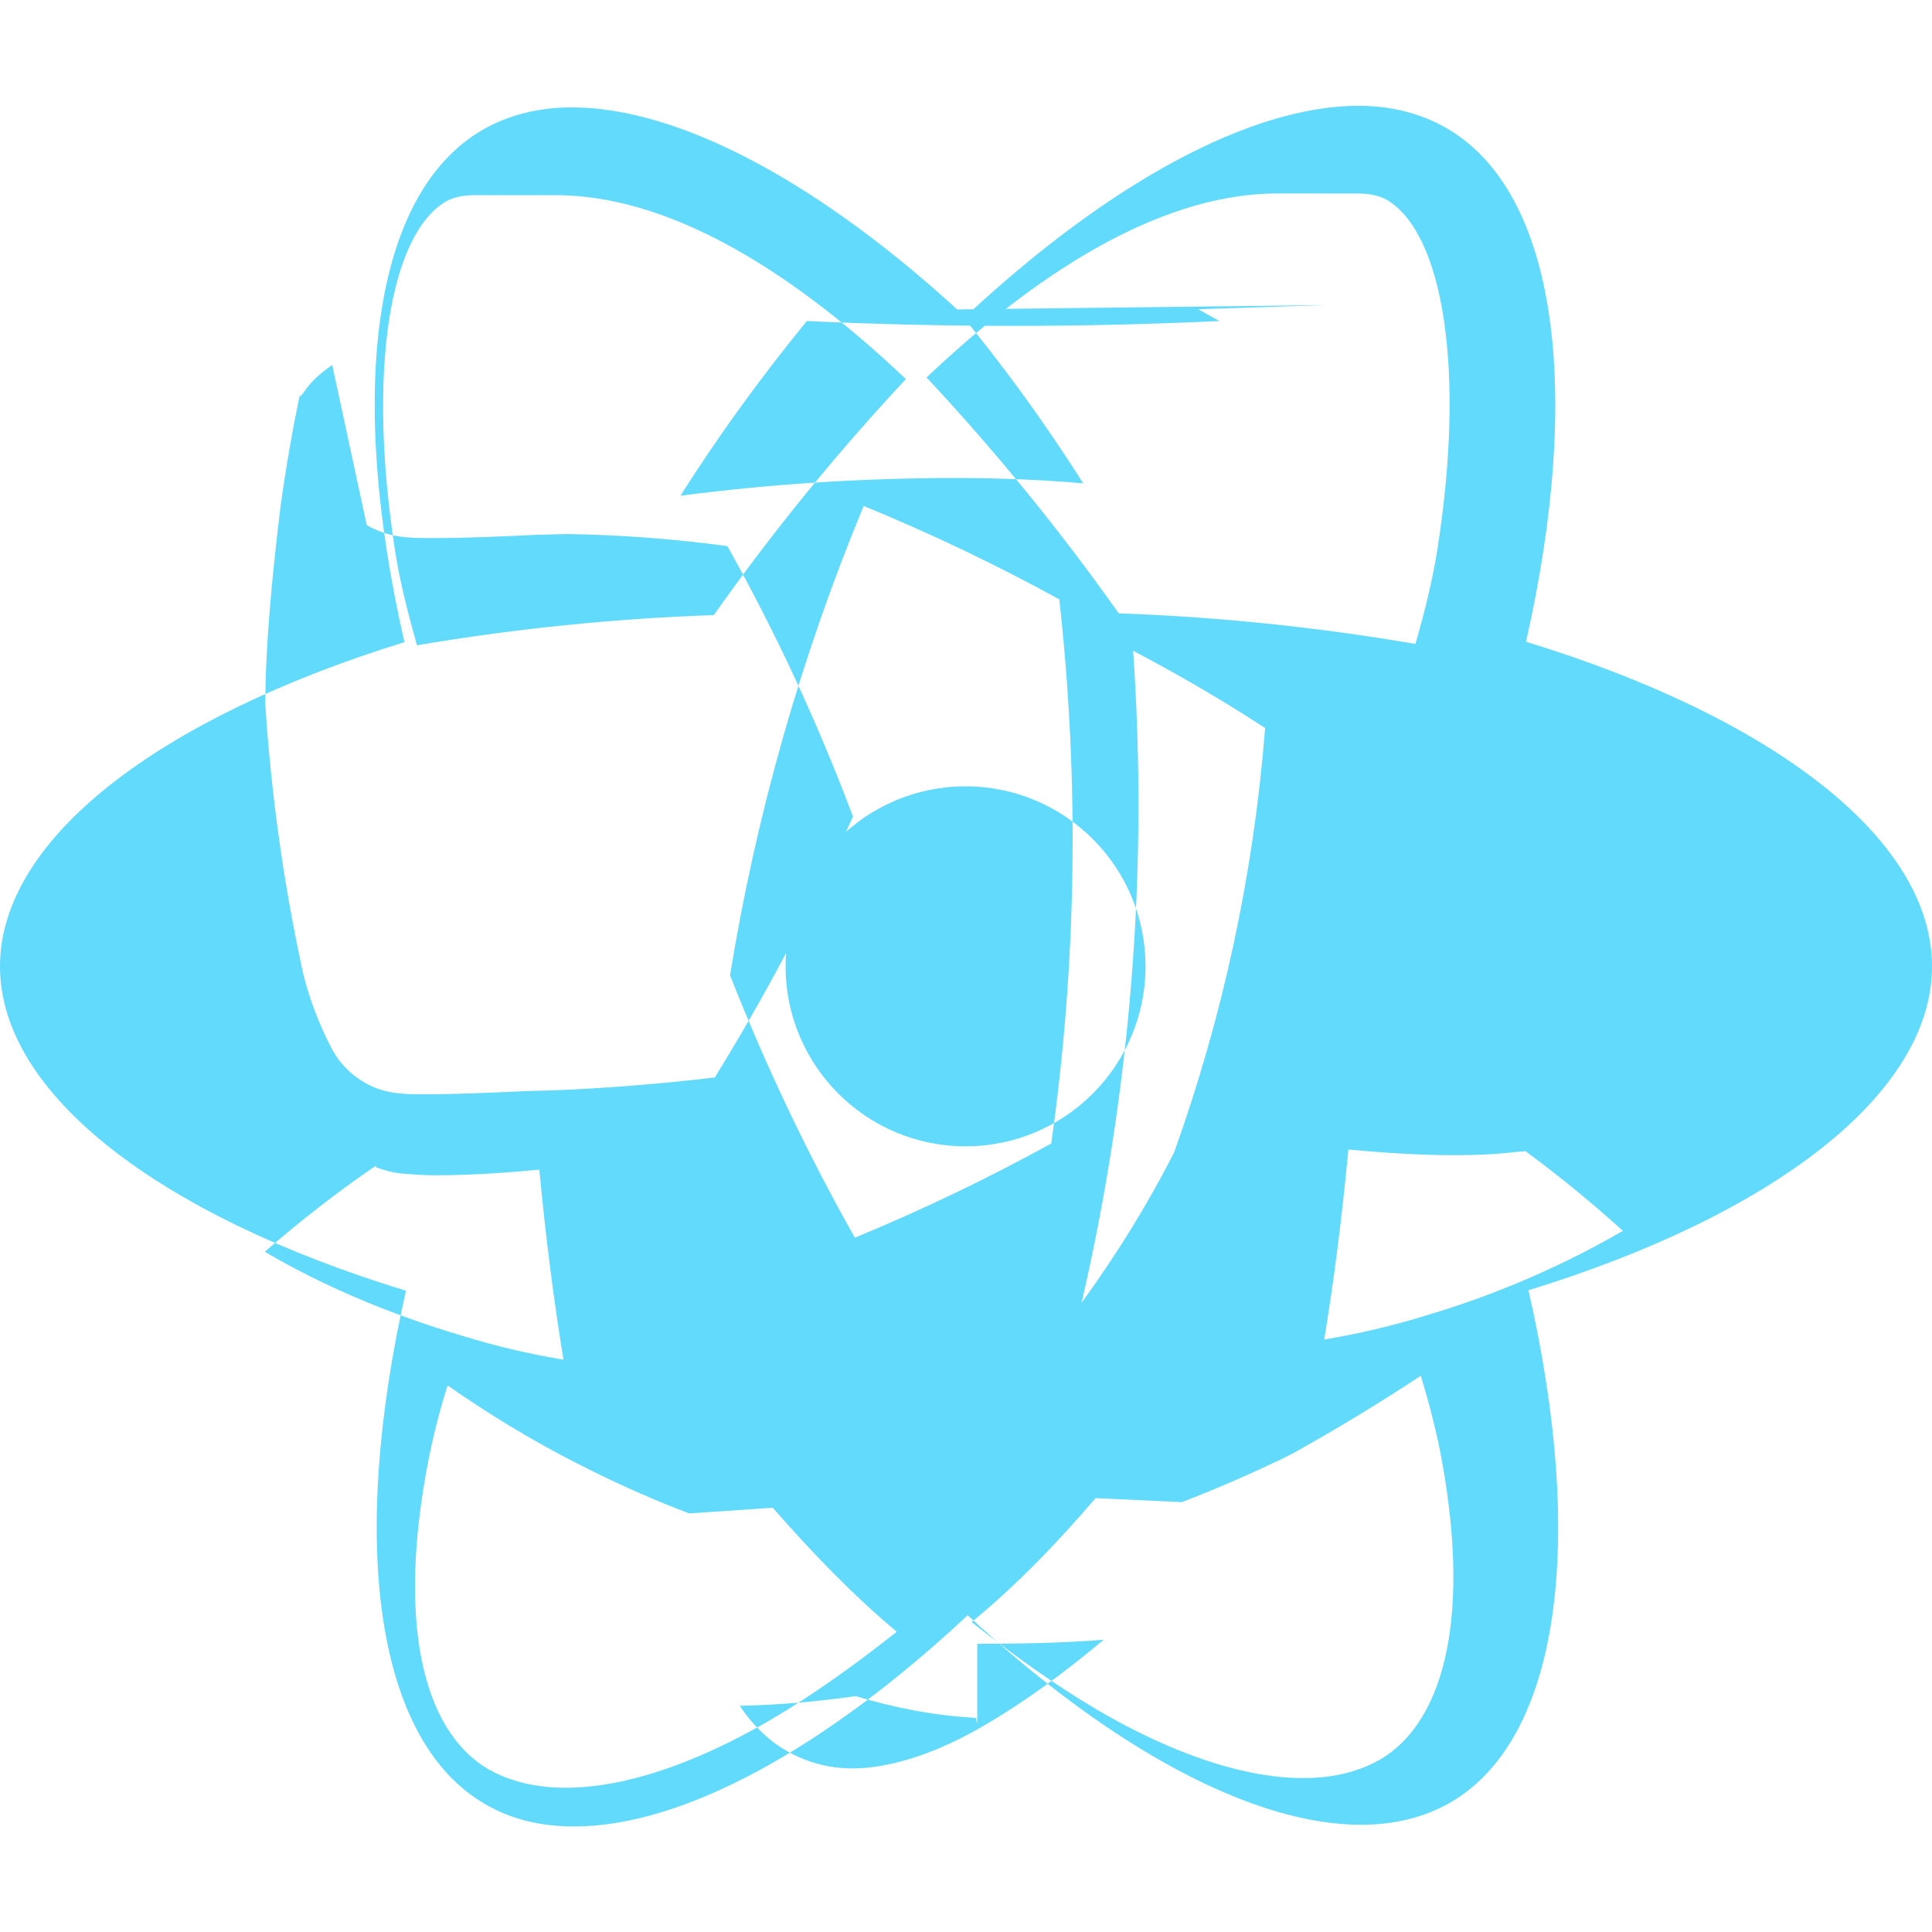
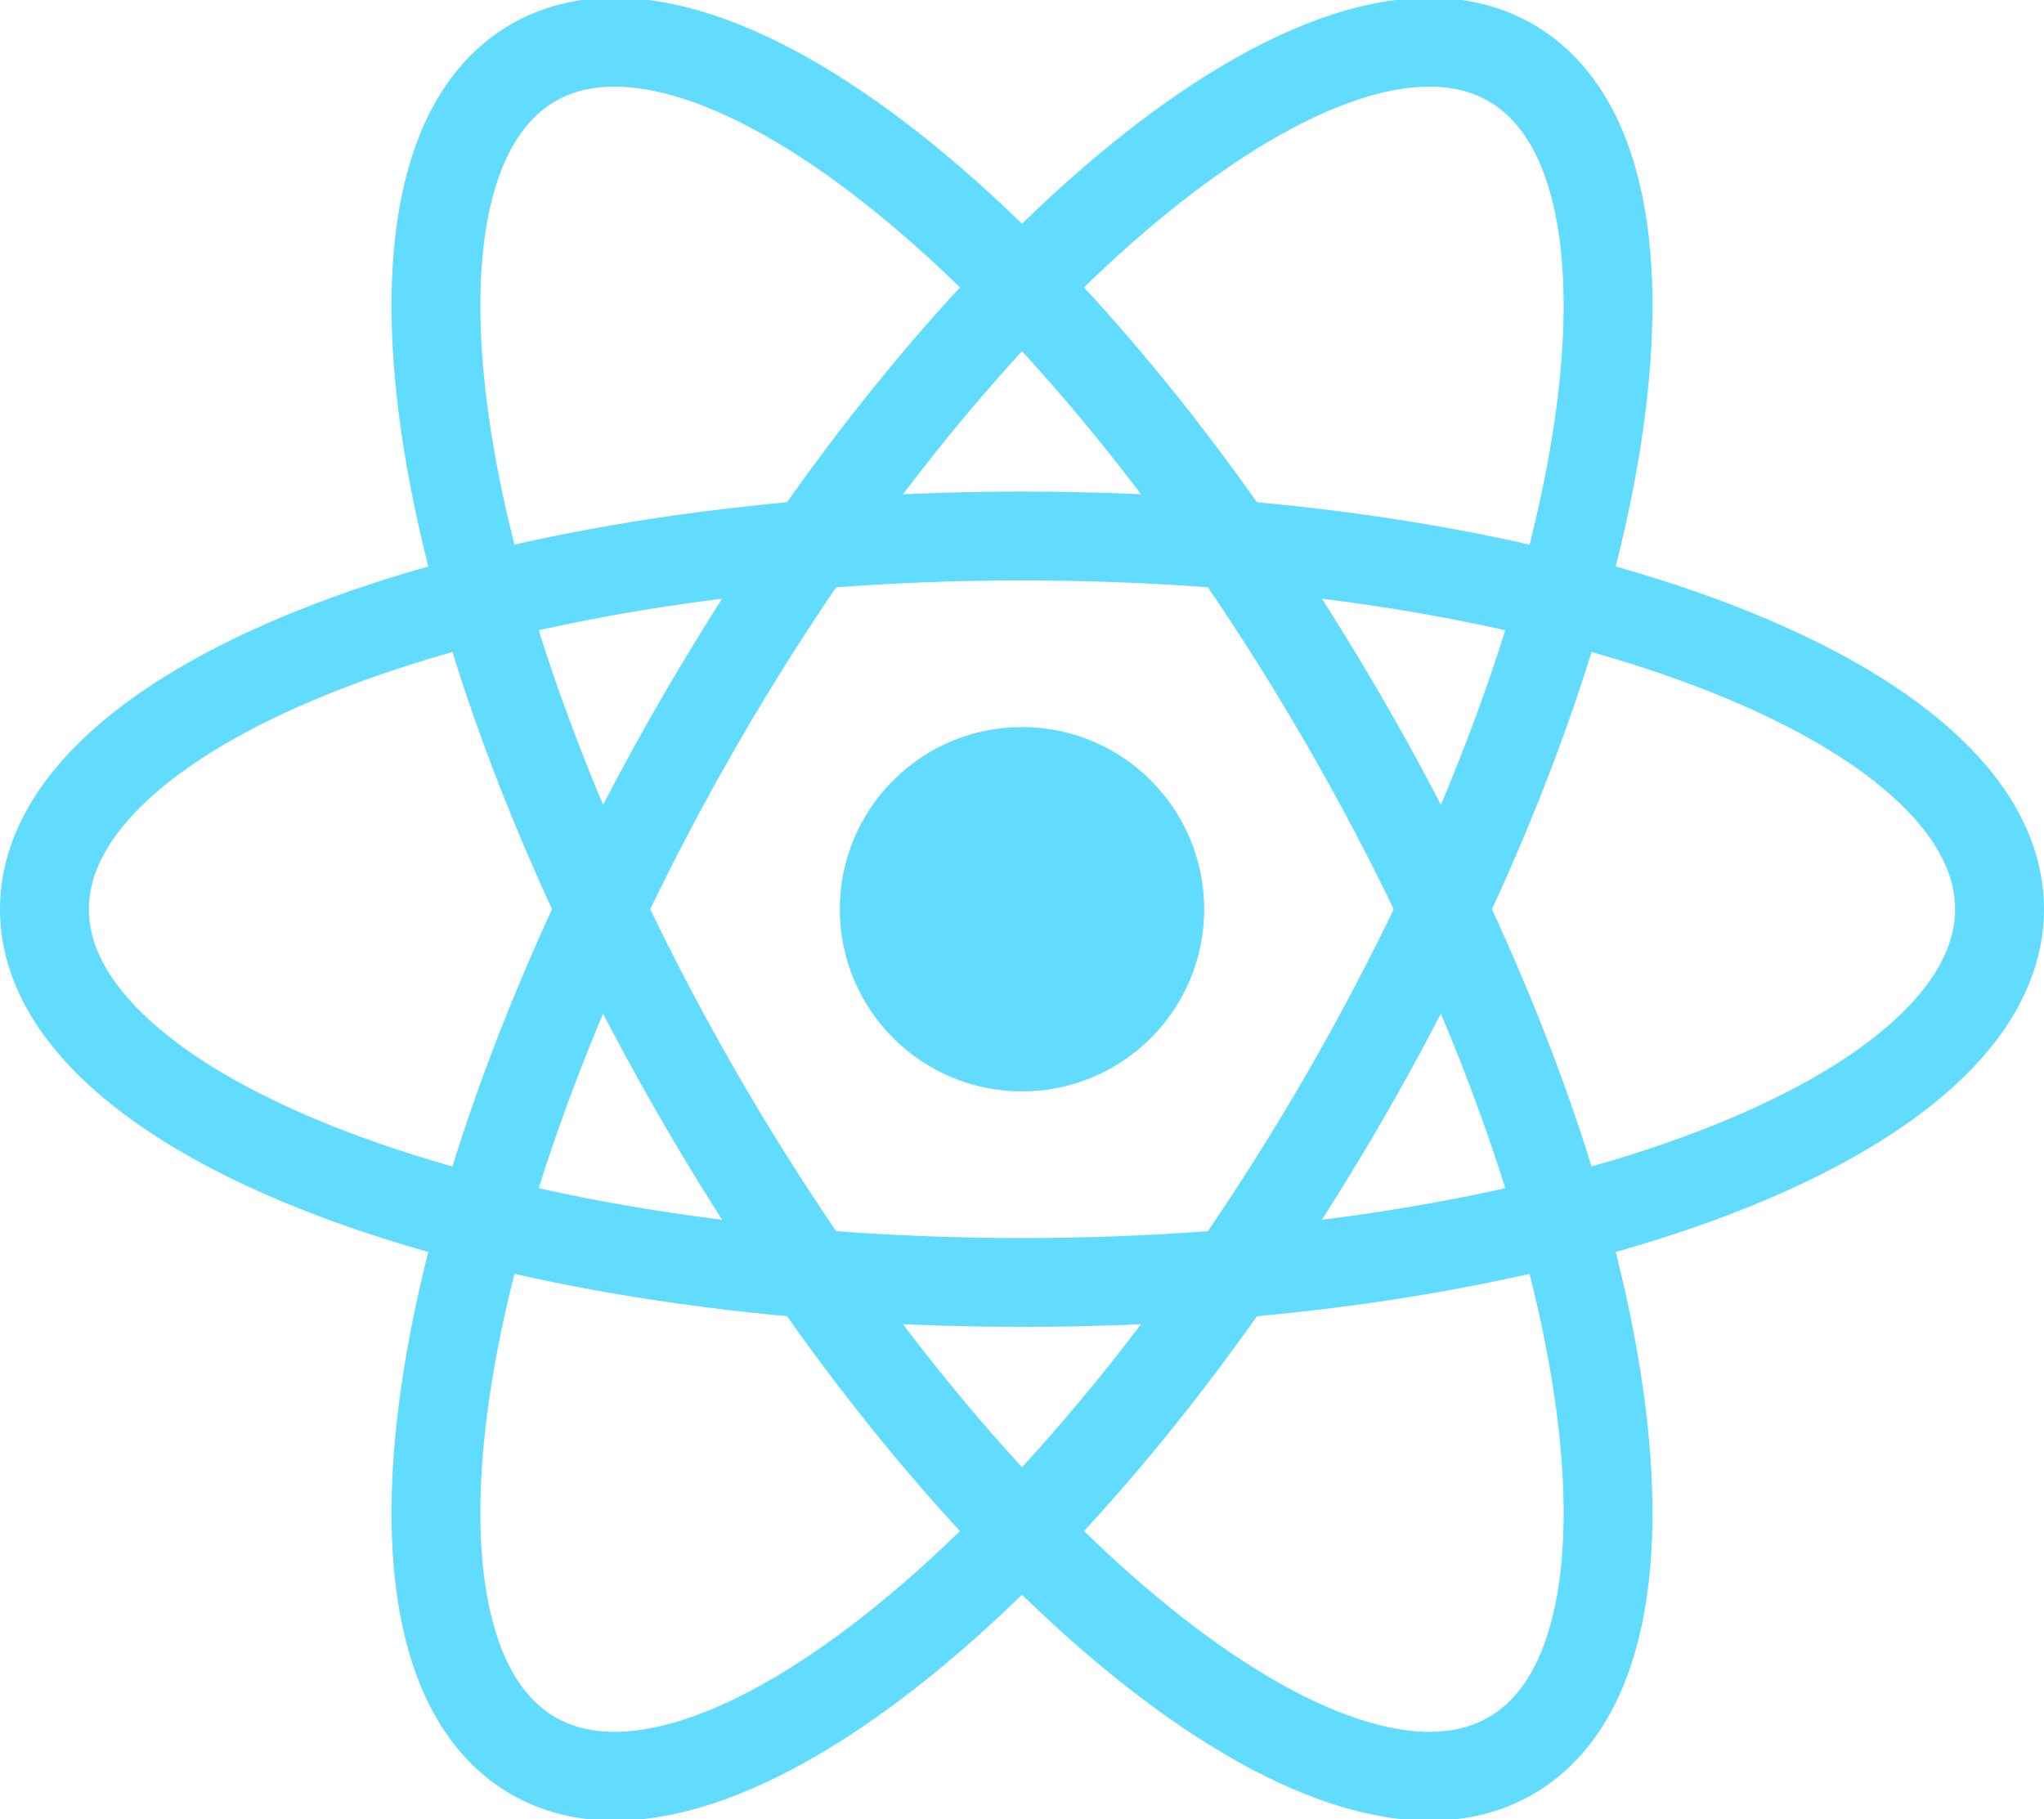
- <svg xmlns="http://www.w3.org/2000/svg" role="img" viewBox="0 0 24 24">
-   <path fill="#61DAFB" d="M14.23 12.004a2.236 2.236 0 0 1-2.235 2.236 2.236 2.236 0 0 1-2.236-2.236 2.236 2.236 0 0 1 2.235-2.236 2.236 2.236 0 0 1 2.236 2.236zm2.648-10.69c-1.346 0-3.107.96-4.888 2.622-1.78-1.653-3.542-2.602-4.887-2.602-.41 0-.783.093-1.106.278-1.375.793-1.683 3.264-.973 6.365C1.98 8.917 0 10.42 0 12.004c0 1.59 1.99 3.097 5.043 4.03-.704 3.113-.39 5.588.988 6.38.32.187.69.275 1.102.275 1.345 0 3.107-.96 4.888-2.624 1.78 1.654 3.542 2.603 4.887 2.603.41 0 .783-.09 1.106-.275 1.374-.792 1.683-3.263.973-6.365C22.02 15.096 24 13.59 24 12.004c0-1.59-1.99-3.097-5.043-4.032.704-3.11.39-5.587-.988-6.38-.318-.184-.688-.277-1.092-.278zm-.005 1.09c.13 0 .254.023.348.075.71.41.987 2.12.633 4.357-.06.38-.158.77-.271 1.163a27.75 27.75 0 0 0-3.686-.38 27.75 27.75 0 0 0-2.387-2.93c1.52-1.44 3.01-2.286 4.363-2.286zm-9.975.02c1.346 0 2.836.845 4.355 2.285a27.705 27.705 0 0 0-2.386 2.932 27.706 27.706 0 0 0-3.687.375c-.11-.39-.21-.78-.27-1.16-.35-2.24-.073-3.948.637-4.358.09-.048.213-.074.351-.074zm4.988 1.42c.54.65 1.07 1.37 1.57 2.16-.52-.044-1.05-.066-1.573-.066-1.17 0-2.32.075-3.43.22.5-.79 1.03-1.51 1.57-2.17 1.72.08 3.41.08 5.13 0l-.002.002-.266-.148c-.004-.002 1.576-.05 1.58-.052zm-7.33 2.68c.275.155.517.16.77.16h.06c.43 0 .85-.02 1.27-.04l.39-.01c.66.01 1.32.06 1.99.15a24.58 24.58 0 0 1 1.56 3.36c-.51 1.13-1.08 2.21-1.71 3.23v.01a26.23 26.23 0 0 1-1.99.16l-.37.01c-.43.02-.85.04-1.28.04-.25 0-.5-.01-.74-.16-.15-.09-.28-.22-.37-.38a4.15 4.15 0 0 1-.37-.96 22.47 22.47 0 0 1-.47-3.34c0-.71.08-1.57.19-2.47.065-.47.145-.93.24-1.39-.01.07.045-.02.061-.04.09-.13.21-.23.34-.32zm6.17-.24h.003v.001a24.13 24.13 0 0 1 2.43 1.16 26.97 26.97 0 0 1-.1 6.76 24.14 24.14 0 0 1-2.44 1.17 26.02 26.02 0 0 1-1.55-3.26 26.14 26.14 0 0 1 1.66-5.83zm3.35 1.8c.57.3 1.12.62 1.64.96a20.3 20.3 0 0 1-1.13 5.27c-.34.67-.73 1.29-1.15 1.87a27.5 27.5 0 0 0 .64-8.1zM4.67 14.5c.11.04.22.07.34.08.13.01.26.02.39.02.44 0 .87-.03 1.3-.07.08.85.18 1.63.3 2.36-.43-.07-.85-.17-1.27-.3-.94-.28-1.76-.64-2.44-1.04a14.65 14.65 0 0 1 1.38-1.07zm14.28-.2a15.37 15.37 0 0 1 1.21.99c-.69.4-1.5.77-2.44 1.05-.42.13-.85.23-1.27.3.12-.73.22-1.51.3-2.36.44.04.87.07 1.31.07.26 0 .52-.01.77-.04l.12-.01zm-9.35 4.43c.49.56 1 1.09 1.54 1.54-.53.42-1.05.79-1.56 1.09-1.35.79-2.66 1.1-3.51.62-.84-.49-1.13-1.87-.75-3.83.06-.31.14-.62.24-.94.5.35 1.04.68 1.61.97l.16.08c.4.2.81.38 1.23.54zm5.08-.07c.42-.16.83-.34 1.23-.53l.14-.07a24.47 24.47 0 0 0 1.6-.97c.1.33.18.64.24.94.38 1.96.09 3.34-.75 3.83-.84.48-2.16.17-3.51-.62-.51-.3-1.03-.67-1.56-1.09.55-.45 1.06-.98 1.54-1.54zm-2.54 1.76c.52 0 1.05-.01 1.57-.05-.49.41-.98.77-1.46 1.05-.49.29-.96.47-1.4.53-.44.06-.85-.03-1.22-.29a1.88 1.88 0 0 1-.44-.47c.47-.01.95-.05 1.44-.12.5.15.97.24 1.49.27.01.01.02.08.02.08zm-1.27-2.39c.46.48.94.93 1.43 1.34.48-.41.96-.86 1.42-1.34-.46-.48-.95-.93-1.43-1.34-.47.41-.96.86-1.42 1.34z" />
+ <svg xmlns="http://www.w3.org/2000/svg" viewBox="-11.5 -10.232 23 20.463">
+   <circle cx="0" cy="0" r="2.05" fill="#61dcfe" />
+   <g stroke="#61dcfe" stroke-width="1" fill="none">
+     <ellipse rx="11" ry="4.2" />
+     <ellipse rx="11" ry="4.2" transform="rotate(60)" />
+     <ellipse rx="11" ry="4.2" transform="rotate(120)" />
+   </g>
</svg>
